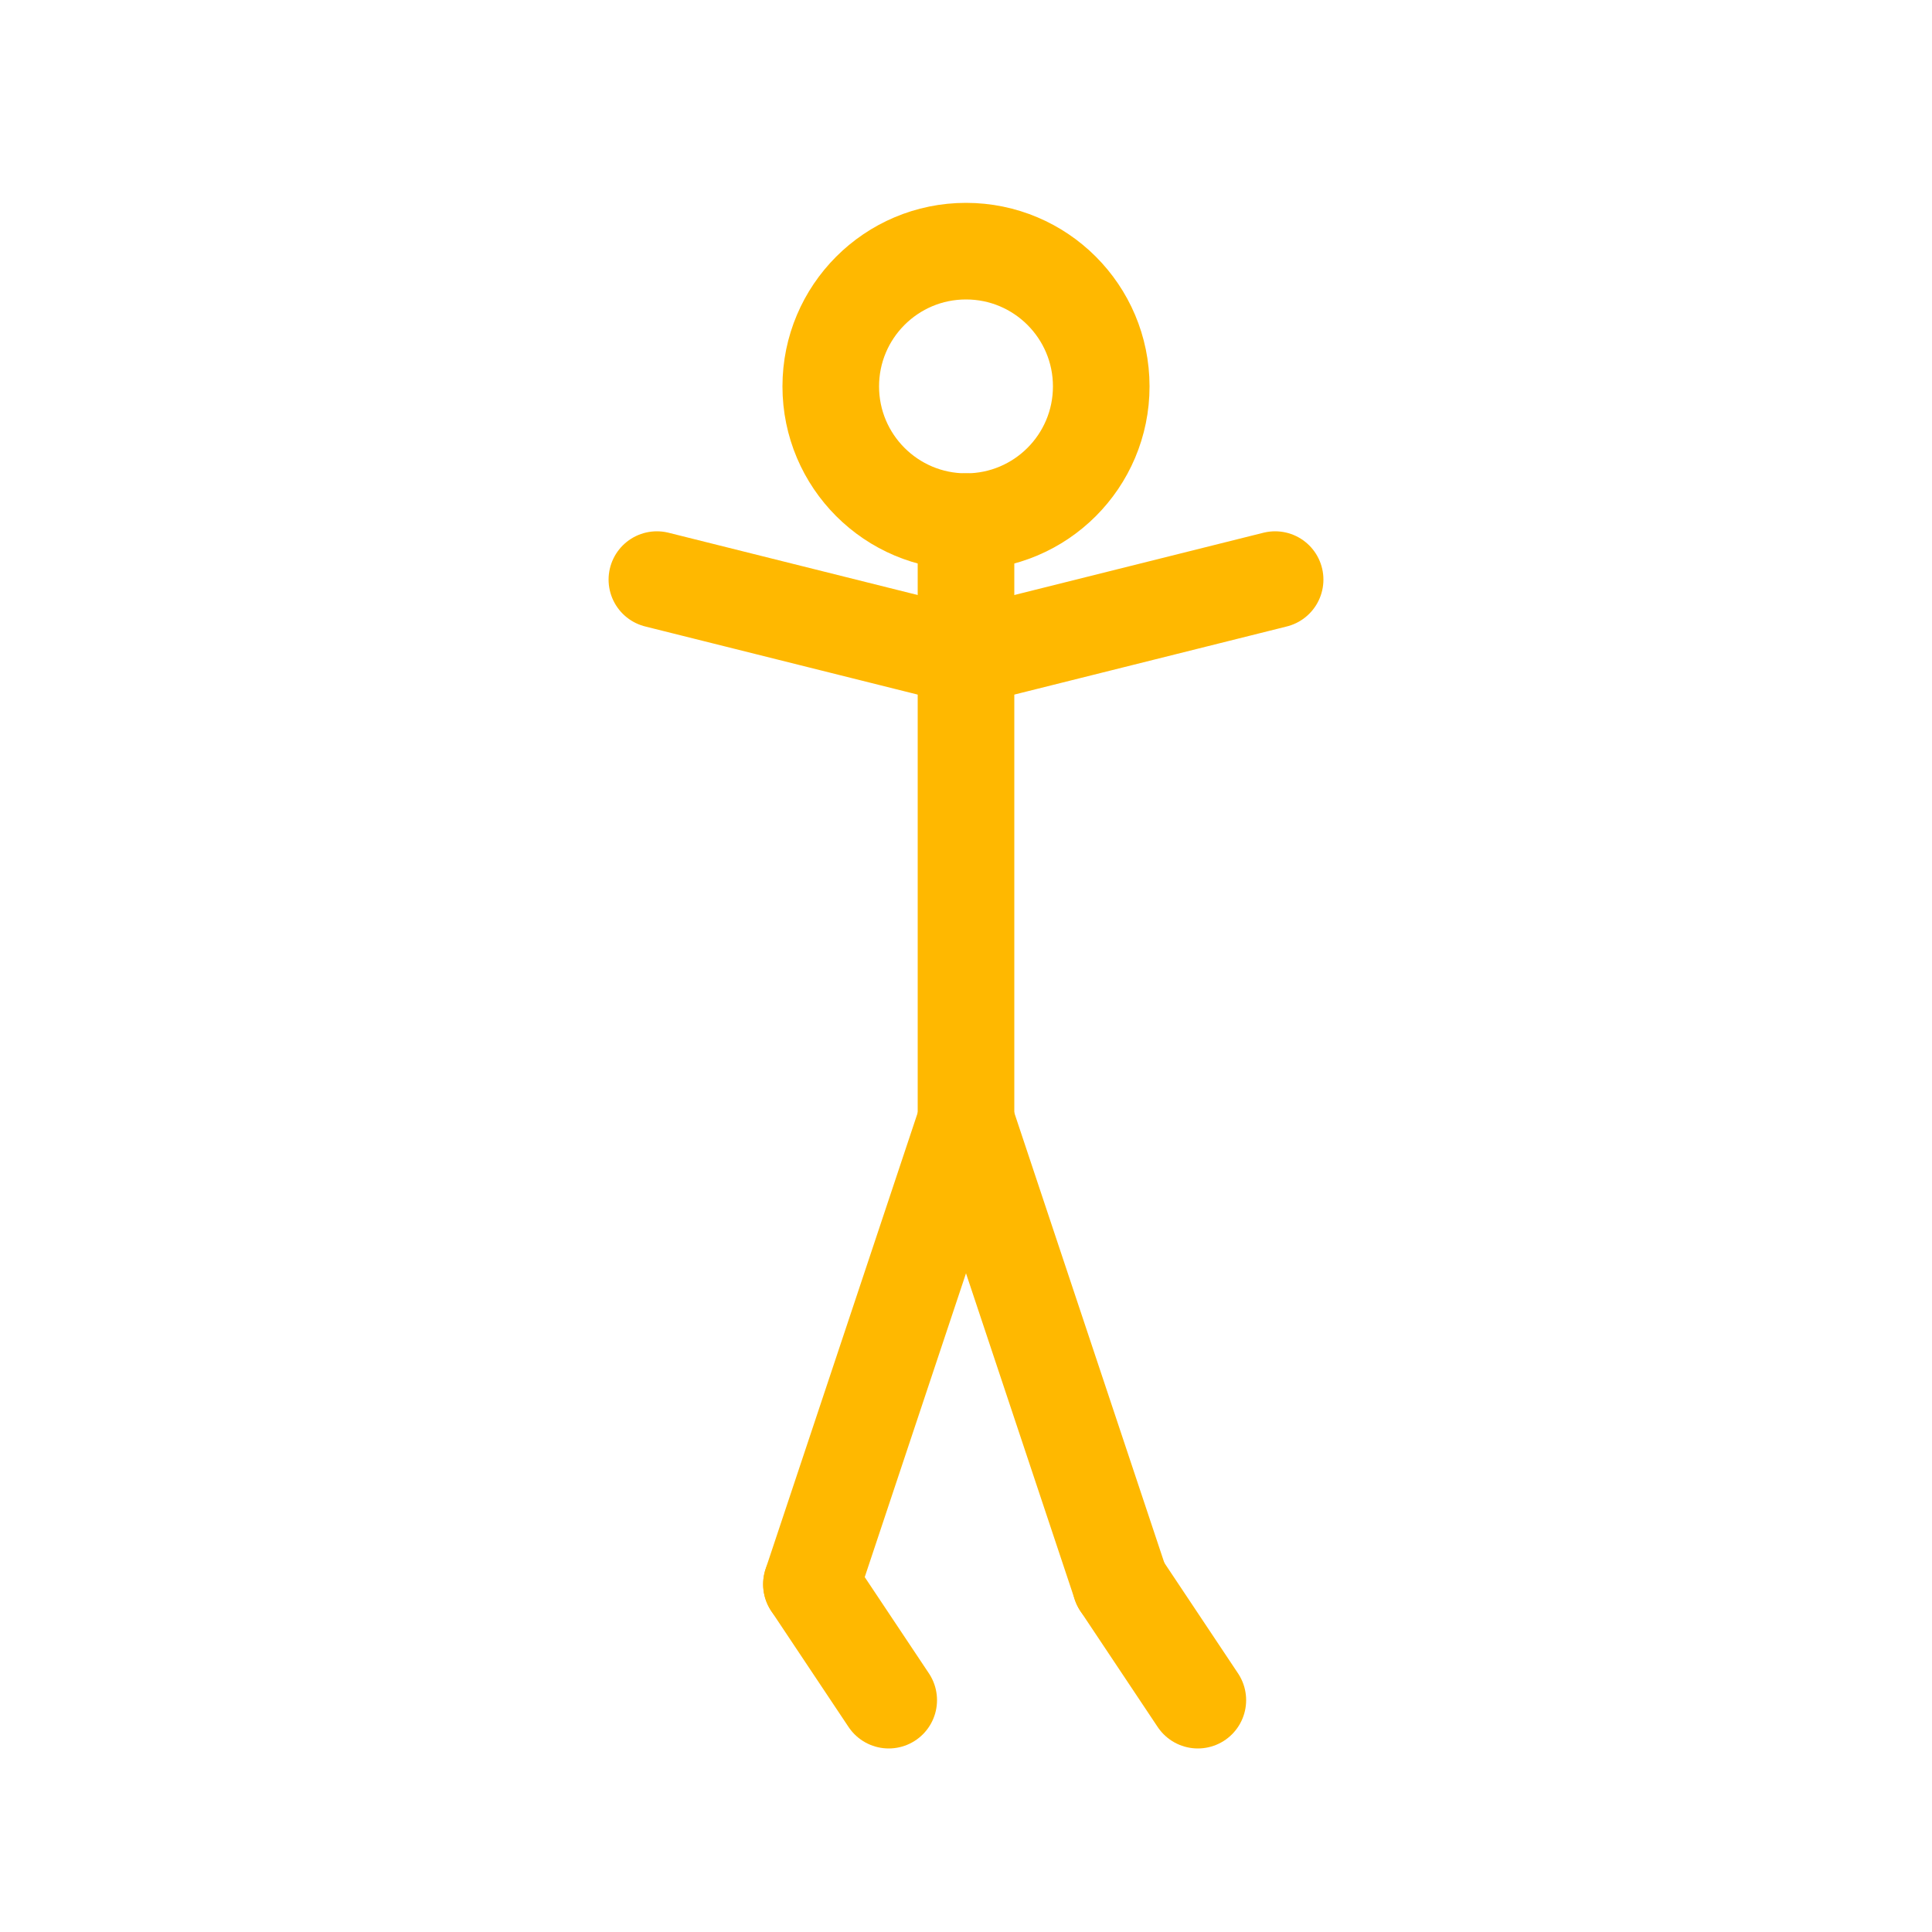
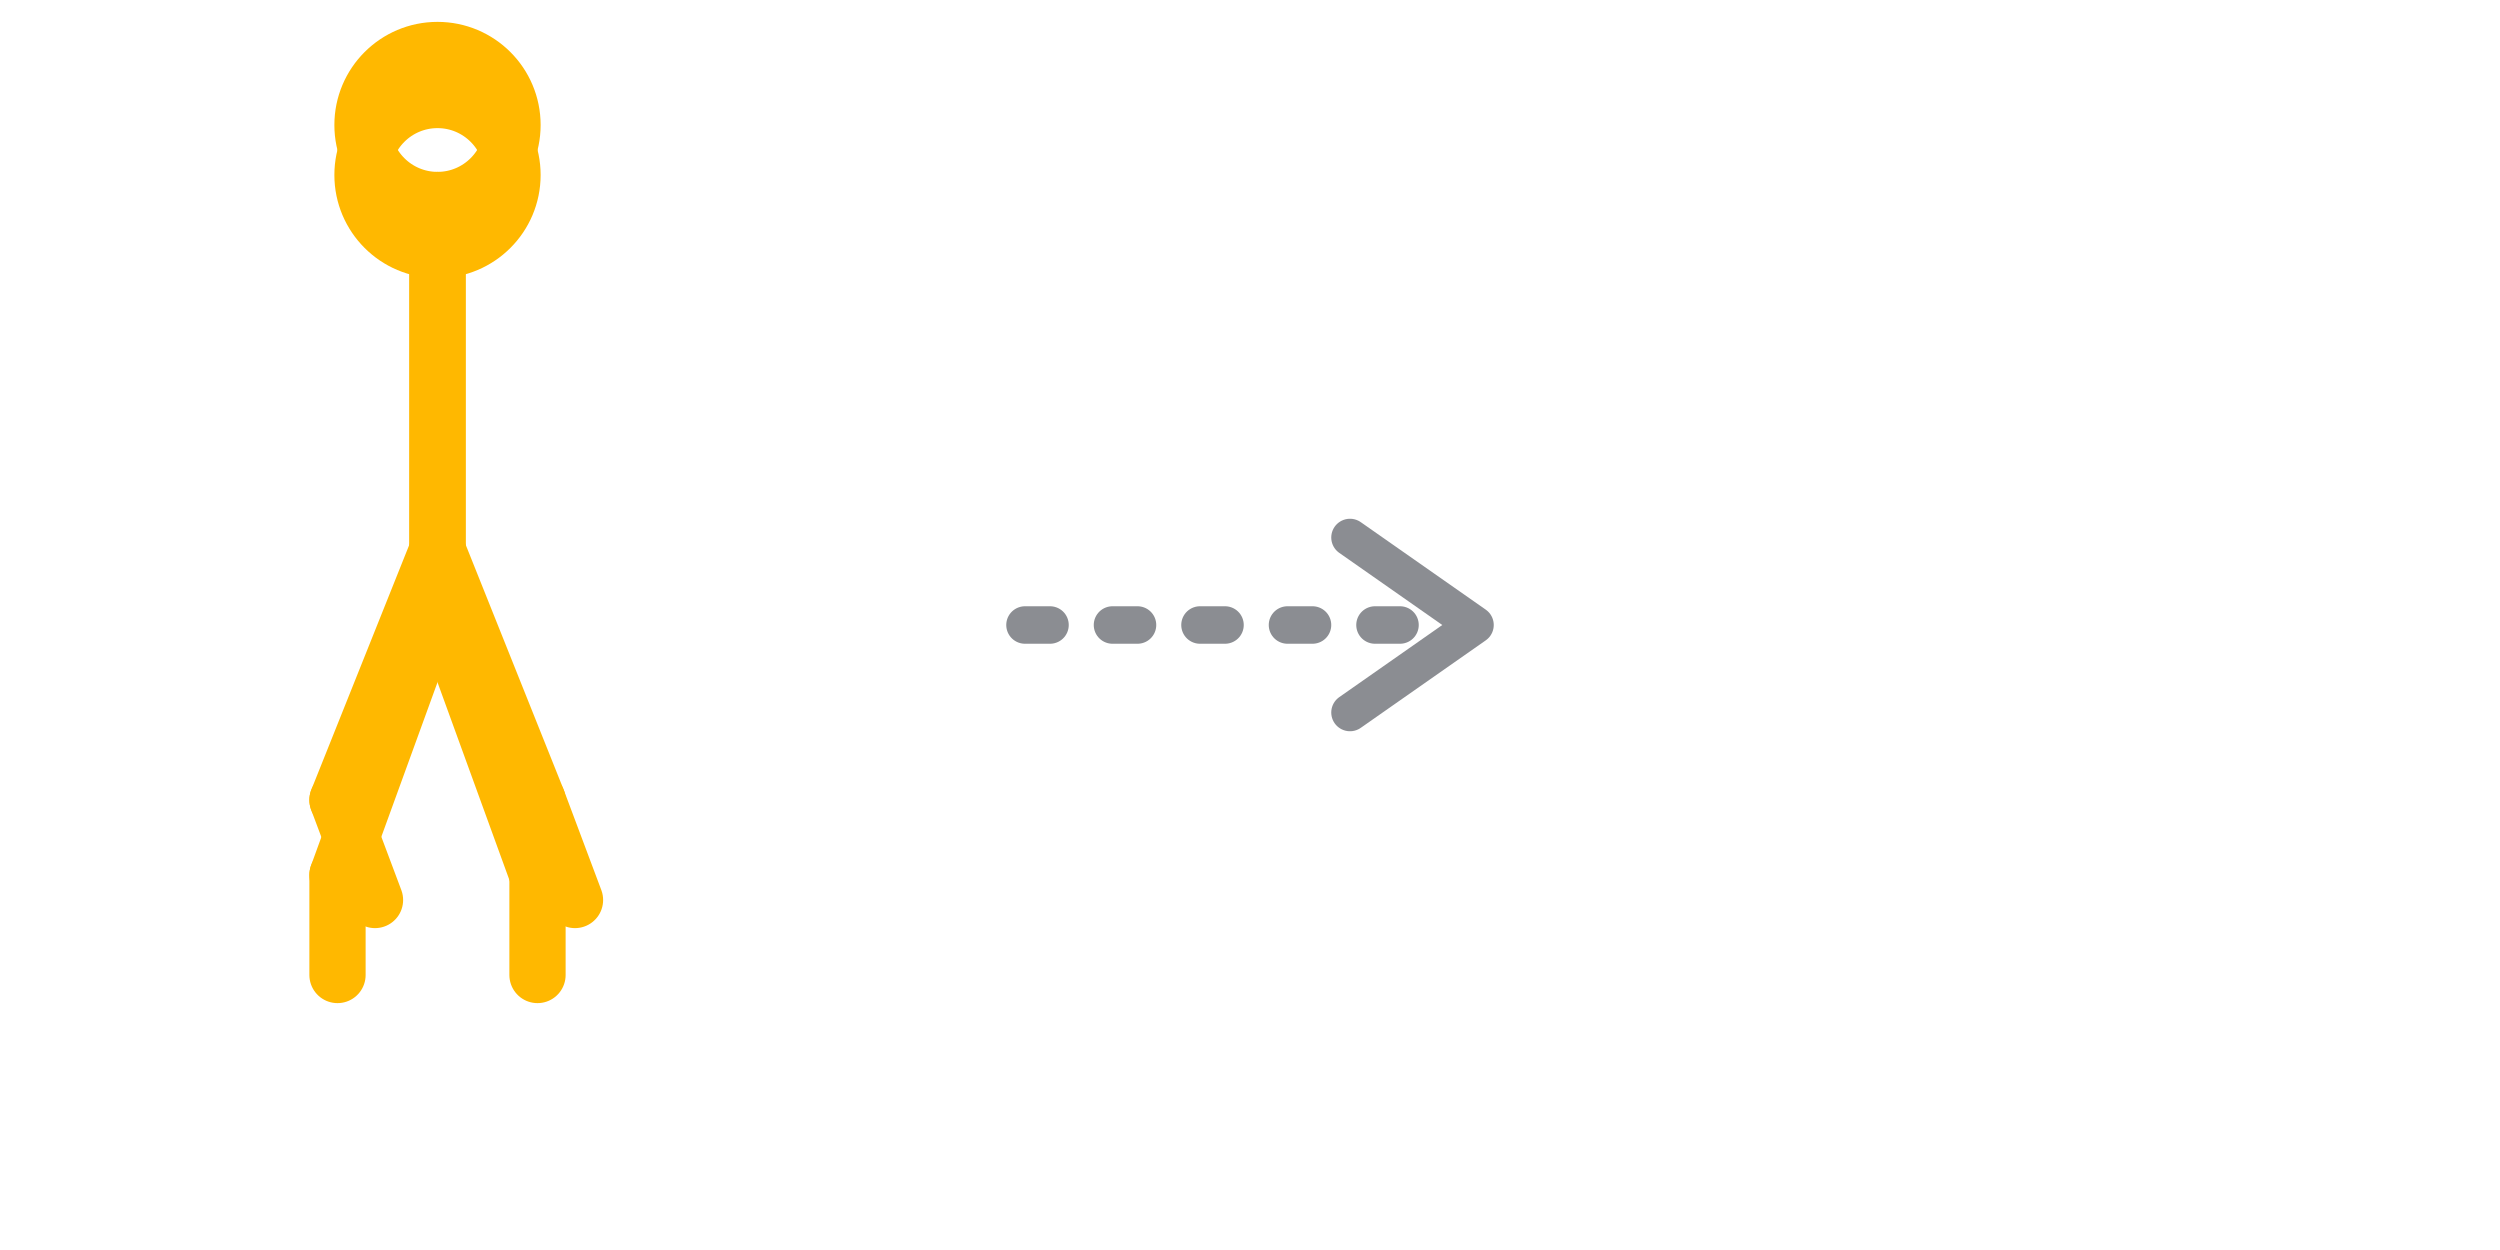
- <svg xmlns="http://www.w3.org/2000/svg" viewBox="0 0 100 100">
-   <g fill="none" stroke="#ffb800" stroke-width="5" stroke-linecap="round" stroke-linejoin="round">
-     <circle cx="50" cy="20" r="7" />
-     <line x1="50" y1="27" x2="50" y2="58" />
-     <line x1="50" y1="58" x2="42" y2="82" />
-     <line x1="50" y1="58" x2="58" y2="82" />
-     <line x1="42" y1="82" x2="46" y2="88" />
-     <line x1="58" y1="82" x2="62" y2="88" />
-     <line x1="50" y1="34" x2="34" y2="30" />
-     <line x1="50" y1="34" x2="66" y2="30" />
+ <svg xmlns="http://www.w3.org/2000/svg" viewBox="0 0 200 100">
+   <g fill="none" stroke="#ffb800" stroke-width="4.5" stroke-linecap="round" stroke-linejoin="round">
+     <circle cx="35" cy="14" r="6" />
+     <line x1="35" y1="20" x2="35" y2="48" />
+     <line x1="35" y1="48" x2="27" y2="70" />
+     <line x1="35" y1="48" x2="43" y2="70" />
+     <line x1="27" y1="70" x2="27" y2="78" />
+     <line x1="43" y1="70" x2="43" y2="78" />
+   </g>
+   <line x1="82" y1="50" x2="115" y2="50" stroke="#8b8d92" stroke-width="3" stroke-dasharray="2,5" stroke-linecap="round" />
+   <path d="M108 43 L118 50 L108 57" fill="none" stroke="#8b8d92" stroke-width="3" stroke-linecap="round" stroke-linejoin="round" />
+   <g fill="none" stroke="#ffb800" stroke-width="4.5" stroke-linecap="round" stroke-linejoin="round">
+     <circle cx="35" cy="10" r="6" />
+     <line x1="35" y1="16" x2="35" y2="44" />
+     <line x1="35" y1="44" x2="27" y2="64" />
+     <line x1="35" y1="44" x2="43" y2="64" />
+     <line x1="27" y1="64" x2="30" y2="72" />
+     <line x1="43" y1="64" x2="46" y2="72" />
  </g>
</svg>
